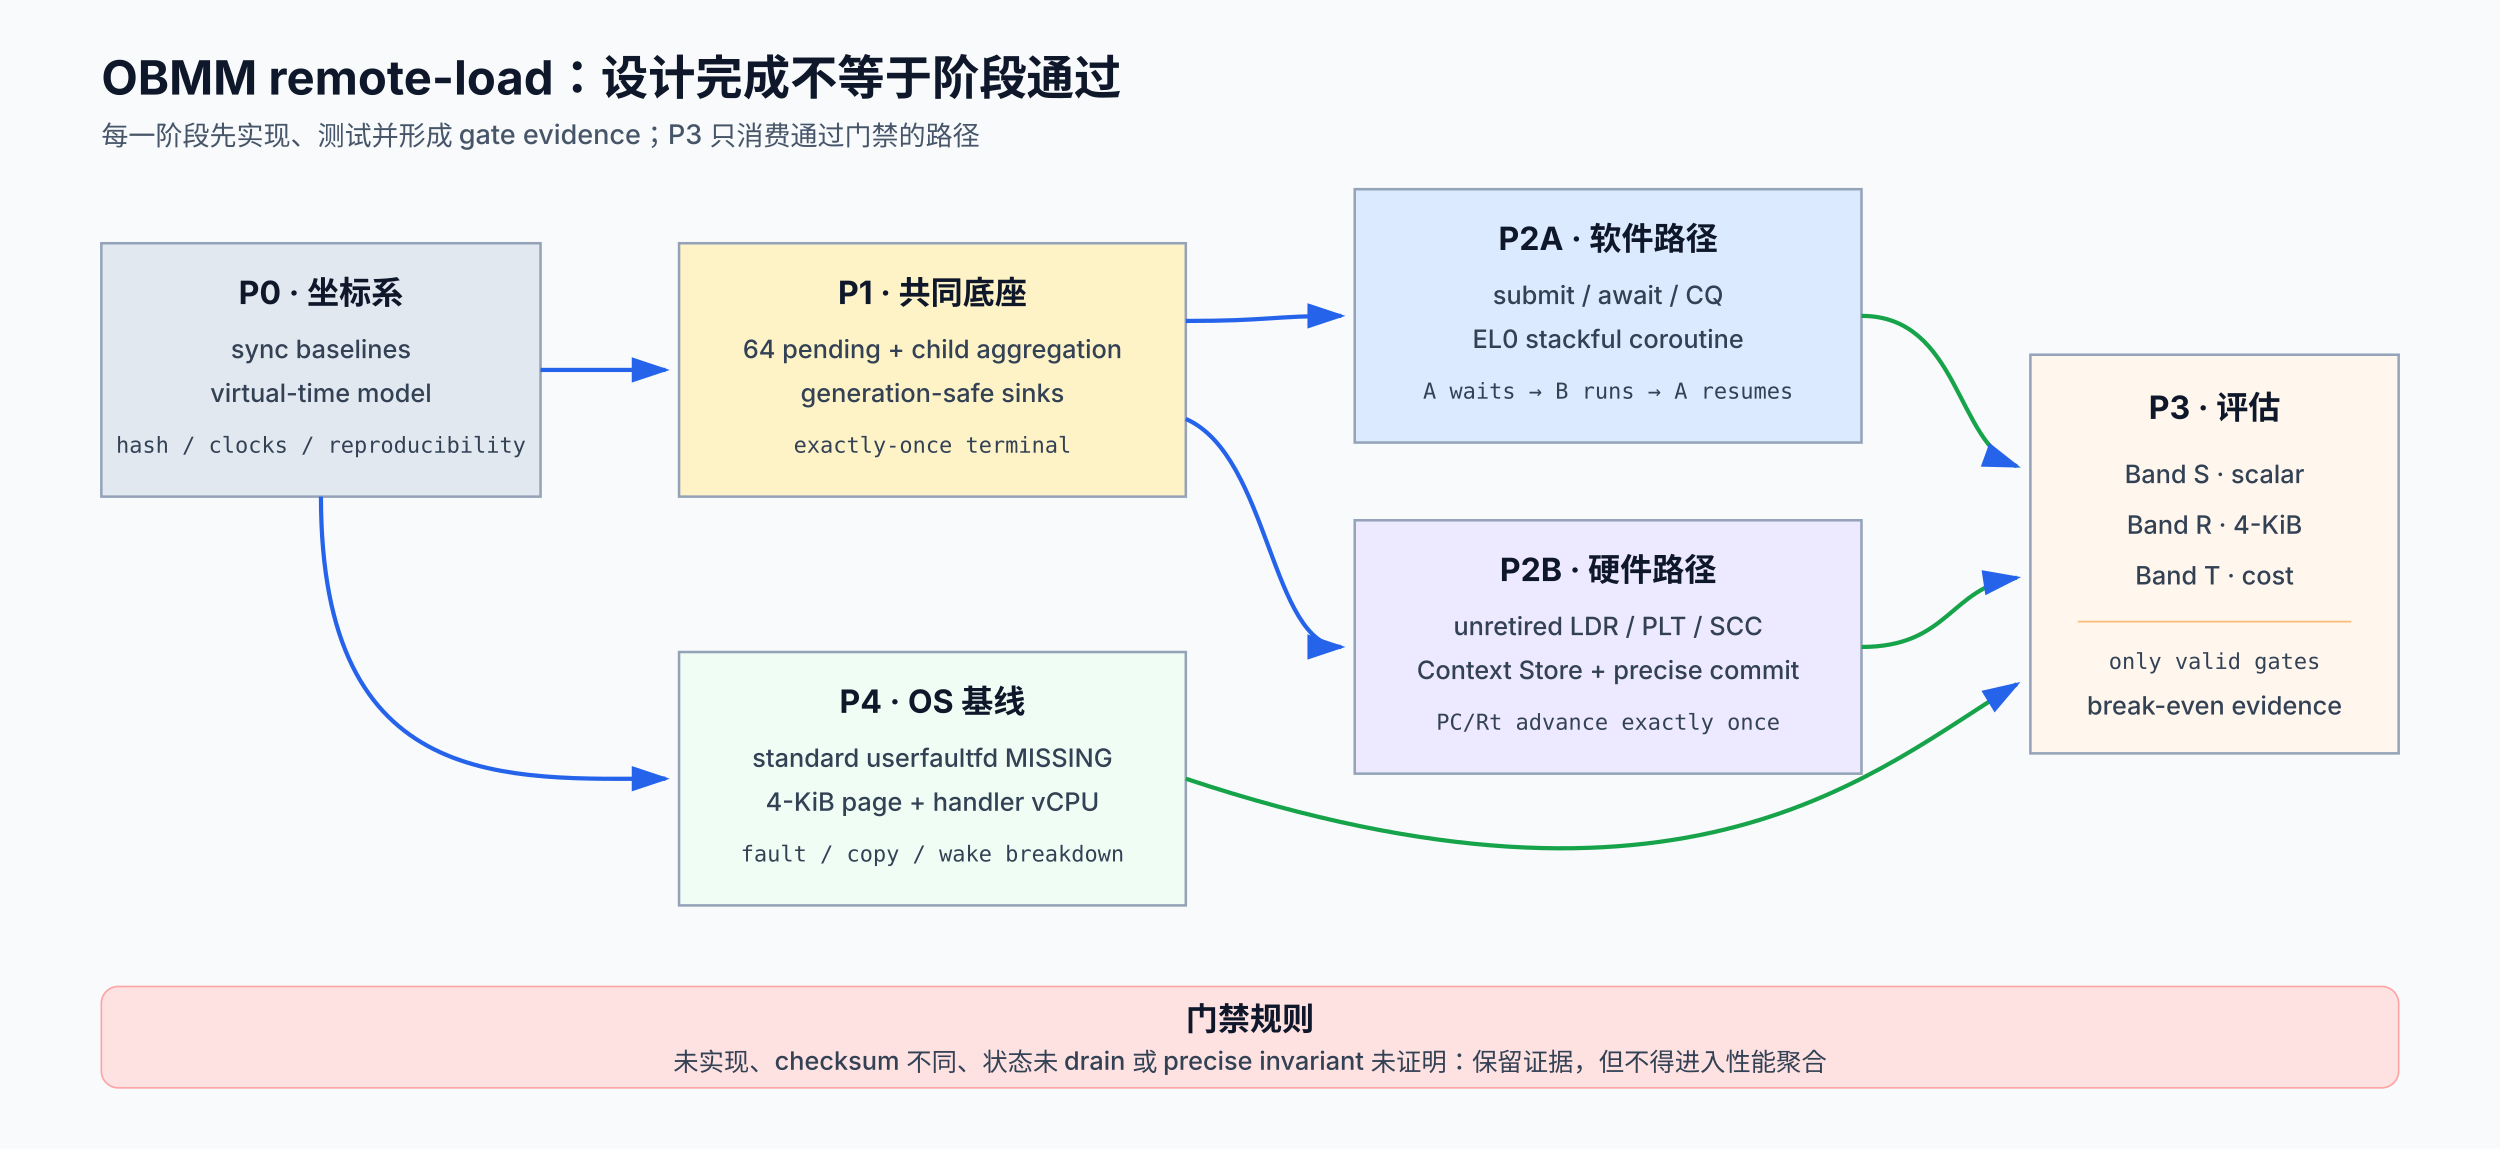
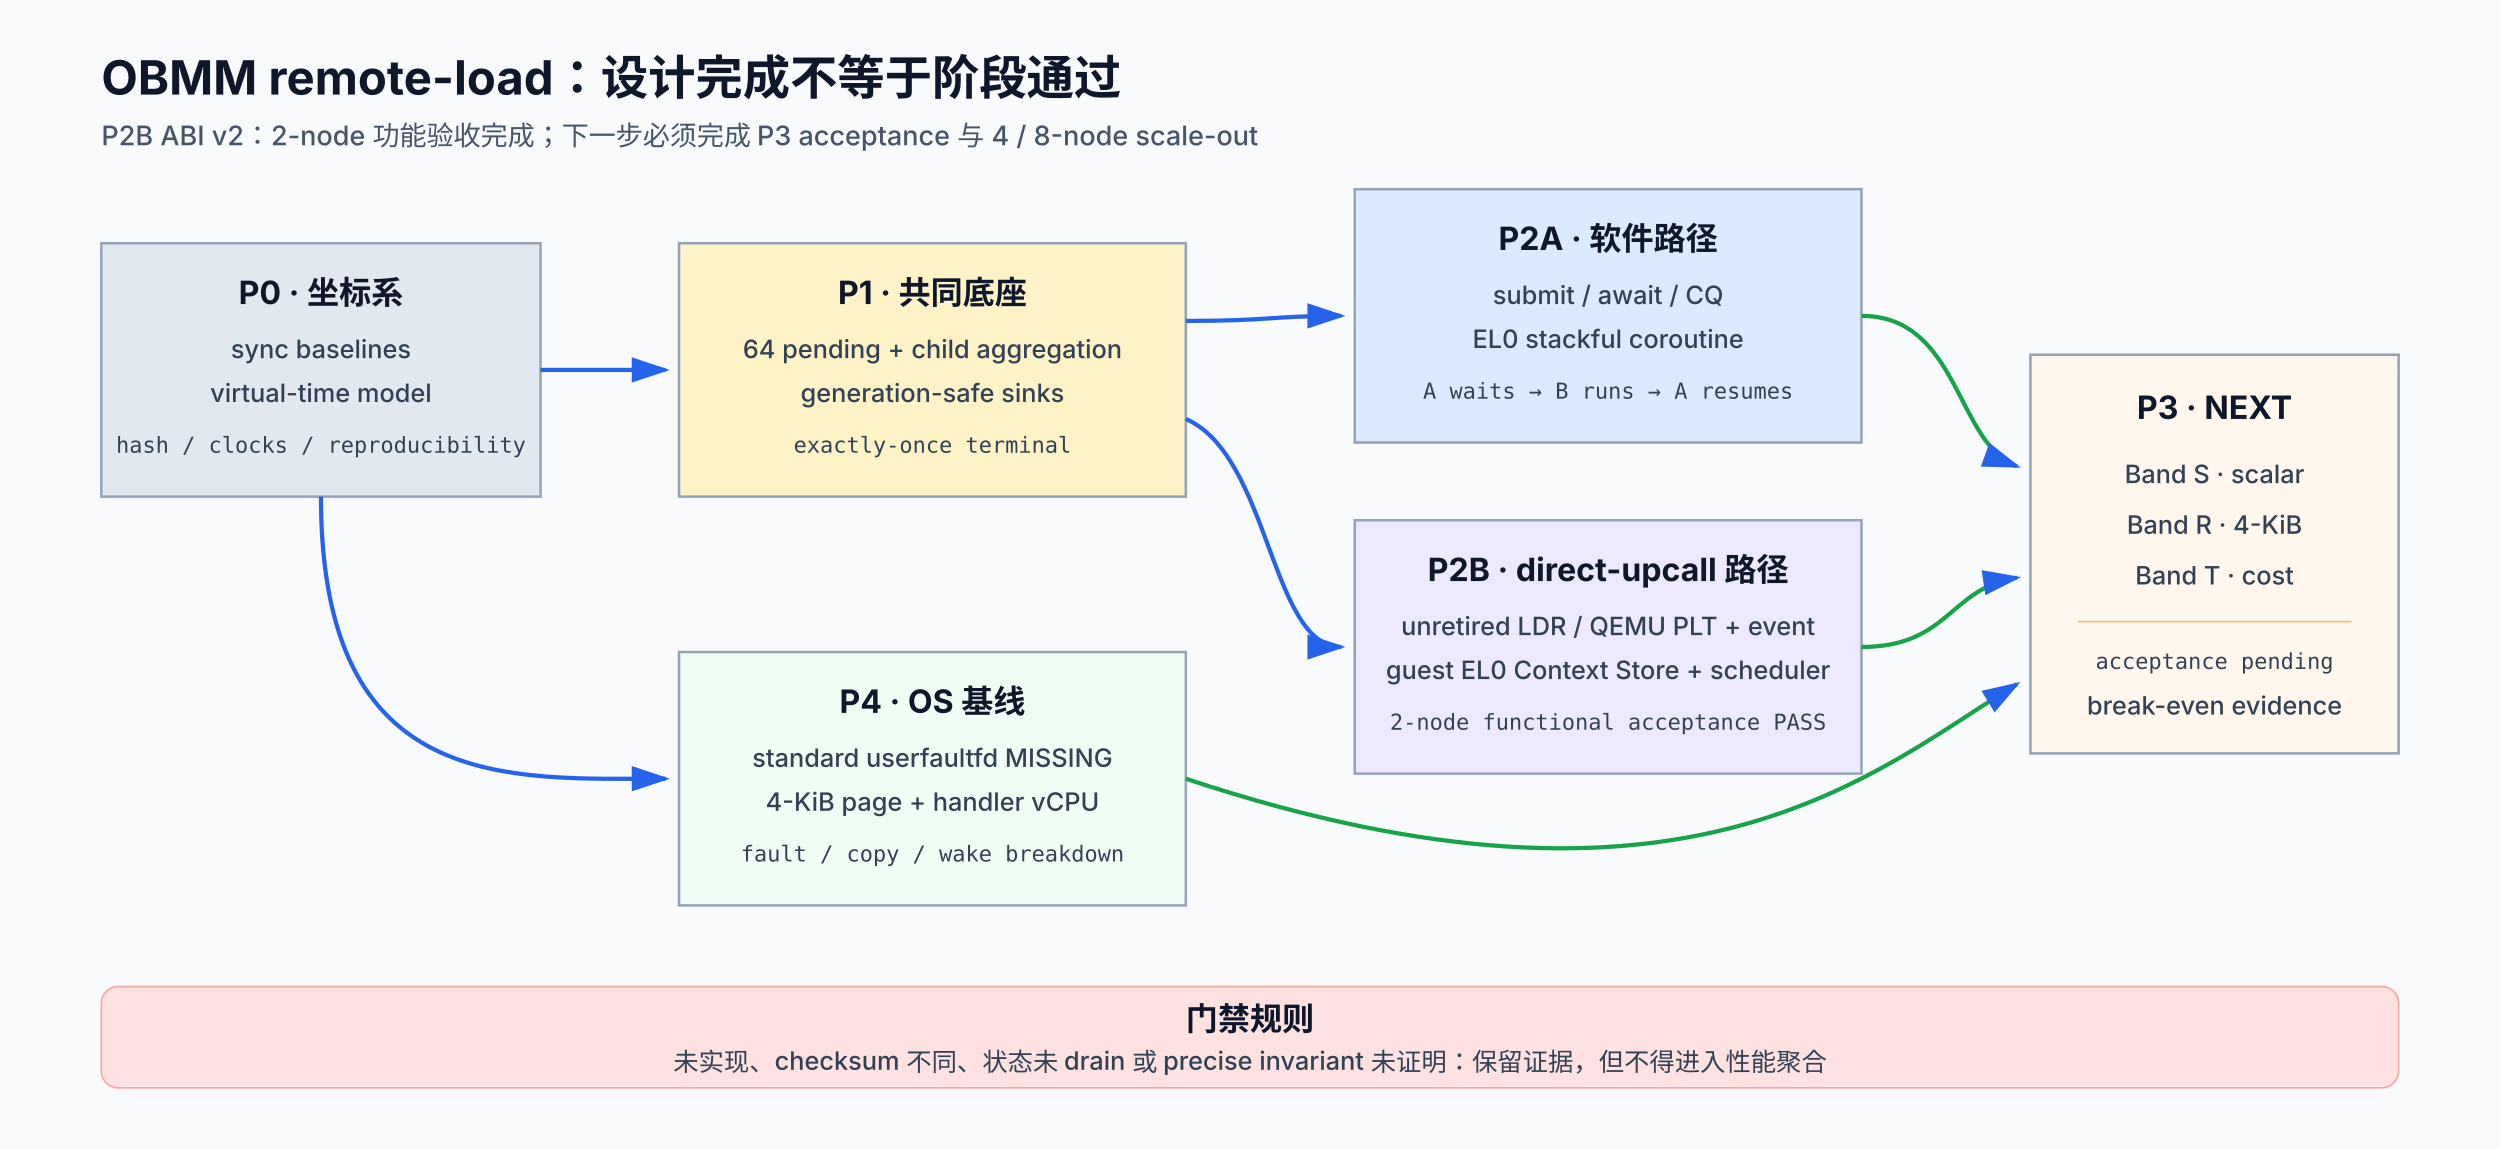
<svg xmlns="http://www.w3.org/2000/svg" width="1480" height="680" viewBox="0 0 1480 680" role="img" aria-labelledby="title desc">
  <defs>
    <marker id="arrow" markerWidth="10" markerHeight="10" refX="8" refY="3" orient="auto" markerUnits="strokeWidth">
      <path d="M0,0 L0,6 L9,3 z" fill="#2563eb" />
    </marker>
    <style>
      .title { font: 700 28px -apple-system, BlinkMacSystemFont, "Segoe UI", sans-serif; fill: #0f172a; }
      .subtitle { font: 500 16px -apple-system, BlinkMacSystemFont, "Segoe UI", sans-serif; fill: #475569; }
      .head { font: 650 19px -apple-system, BlinkMacSystemFont, "Segoe UI", sans-serif; fill: #0f172a; }
      .body { font: 500 15px -apple-system, BlinkMacSystemFont, "Segoe UI", sans-serif; fill: #334155; }
      .mono { font: 500 13px ui-monospace, SFMono-Regular, Menlo, monospace; fill: #334155; }
      .box { stroke: #94a3b8; stroke-width: 1.5; }
      .flow { stroke: #2563eb; stroke-width: 2.5; fill: none; marker-end: url(#arrow); }
      .gate { stroke: #16a34a; stroke-width: 2.5; fill: none; marker-end: url(#arrow); }
    </style>
  </defs>
  <rect width="1480" height="680" fill="#f8fafc" />
  <text x="60" y="56" class="title">OBMM remote-load：设计完成不等于阶段通过</text>
-   <text x="60" y="86" class="subtitle">每一阶段先实现、测试并形成 gate evidence；P3 只消费通过门禁的路径</text>
+   <text x="60" y="86" class="subtitle">P2B ABI v2：2-node 功能验收完成；下一步必须完成 P3 acceptance 与 4 / 8-node scale-out</text>
  <rect x="60" y="144" width="260" height="150" class="box" fill="#e2e8f0" />
  <text x="190" y="180" text-anchor="middle" class="head">P0 · 坐标系</text>
  <text x="190" y="212" text-anchor="middle" class="body">sync baselines</text>
  <text x="190" y="238" text-anchor="middle" class="body">virtual-time model</text>
  <text x="190" y="268" text-anchor="middle" class="mono">hash / clocks / reproducibility</text>
  <rect x="402" y="144" width="300" height="150" class="box" fill="#fef3c7" />
  <text x="552" y="180" text-anchor="middle" class="head">P1 · 共同底座</text>
  <text x="552" y="212" text-anchor="middle" class="body">64 pending + child aggregation</text>
  <text x="552" y="238" text-anchor="middle" class="body">generation-safe sinks</text>
  <text x="552" y="268" text-anchor="middle" class="mono">exactly-once terminal</text>
  <path d="M320 219 H394" class="flow" />
  <rect x="802" y="112" width="300" height="150" class="box" fill="#dbeafe" />
  <text x="952" y="148" text-anchor="middle" class="head">P2A · 软件路径</text>
  <text x="952" y="180" text-anchor="middle" class="body">submit / await / CQ</text>
  <text x="952" y="206" text-anchor="middle" class="body">EL0 stackful coroutine</text>
  <text x="952" y="236" text-anchor="middle" class="mono">A waits → B runs → A resumes</text>
  <rect x="802" y="308" width="300" height="150" class="box" fill="#ede9fe" />
-   <text x="952" y="344" text-anchor="middle" class="head">P2B · 硬件路径</text>
-   <text x="952" y="376" text-anchor="middle" class="body">unretired LDR / PLT / SCC</text>
-   <text x="952" y="402" text-anchor="middle" class="body">Context Store + precise commit</text>
-   <text x="952" y="432" text-anchor="middle" class="mono">PC/Rt advance exactly once</text>
+   <text x="952" y="344" text-anchor="middle" class="head">P2B · direct-upcall 路径</text>
+   <text x="952" y="376" text-anchor="middle" class="body">unretired LDR / QEMU PLT + event</text>
+   <text x="952" y="402" text-anchor="middle" class="body">guest EL0 Context Store + scheduler</text>
+   <text x="952" y="432" text-anchor="middle" class="mono">2-node functional acceptance PASS</text>
  <path d="M702 190 C752 190 752 187 794 187" class="flow" />
  <path d="M702 248 C752 270 752 383 794 383" class="flow" />
  <rect x="402" y="386" width="300" height="150" class="box" fill="#f0fdf4" />
  <text x="552" y="422" text-anchor="middle" class="head">P4 · OS 基线</text>
  <text x="552" y="454" text-anchor="middle" class="body">standard userfaultfd MISSING</text>
  <text x="552" y="480" text-anchor="middle" class="body">4-KiB page + handler vCPU</text>
  <text x="552" y="510" text-anchor="middle" class="mono">fault / copy / wake breakdown</text>
  <path d="M190 294 C190 470 300 461 394 461" class="flow" />
  <rect x="1202" y="210" width="218" height="236" class="box" fill="#fff7ed" stroke="#fb923c" />
-   <text x="1311" y="248" text-anchor="middle" class="head">P3 · 评估</text>
+   <text x="1311" y="248" text-anchor="middle" class="head">P3 · NEXT</text>
  <text x="1311" y="286" text-anchor="middle" class="body">Band S · scalar</text>
  <text x="1311" y="316" text-anchor="middle" class="body">Band R · 4-KiB</text>
  <text x="1311" y="346" text-anchor="middle" class="body">Band T · cost</text>
  <line x1="1230" y1="368" x2="1392" y2="368" stroke="#fdba74" />
-   <text x="1311" y="396" text-anchor="middle" class="mono">only valid gates</text>
+   <text x="1311" y="396" text-anchor="middle" class="mono">acceptance pending</text>
  <text x="1311" y="423" text-anchor="middle" class="body">break-even evidence</text>
  <path d="M1102 187 C1160 187 1158 263 1194 276" class="gate" />
  <path d="M1102 383 C1154 383 1154 348 1194 342" class="gate" />
  <path d="M702 461 C1000 560 1110 456 1194 405" class="gate" />
  <rect x="60" y="584" width="1360" height="60" rx="10" fill="#fee2e2" stroke="#fca5a5" />
  <text x="740" y="610" text-anchor="middle" class="head">门禁规则</text>
  <text x="740" y="634" text-anchor="middle" class="body">未实现、checksum 不同、状态未 drain 或 precise invariant 未证明：保留证据，但不得进入性能聚合</text>
</svg>
